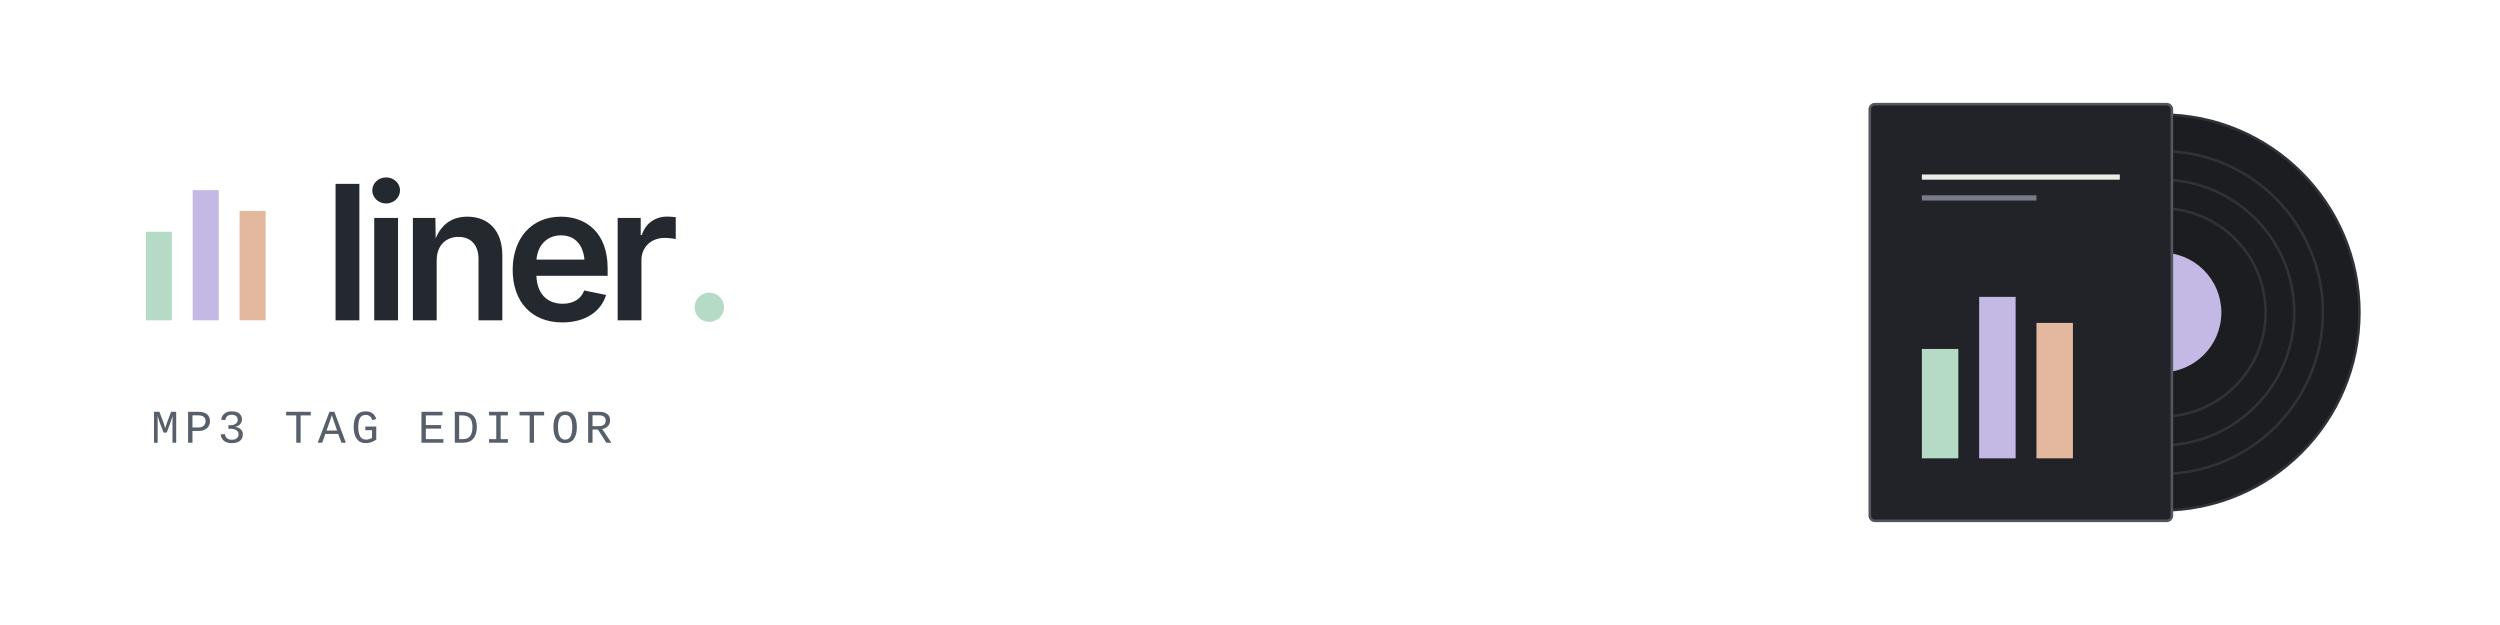
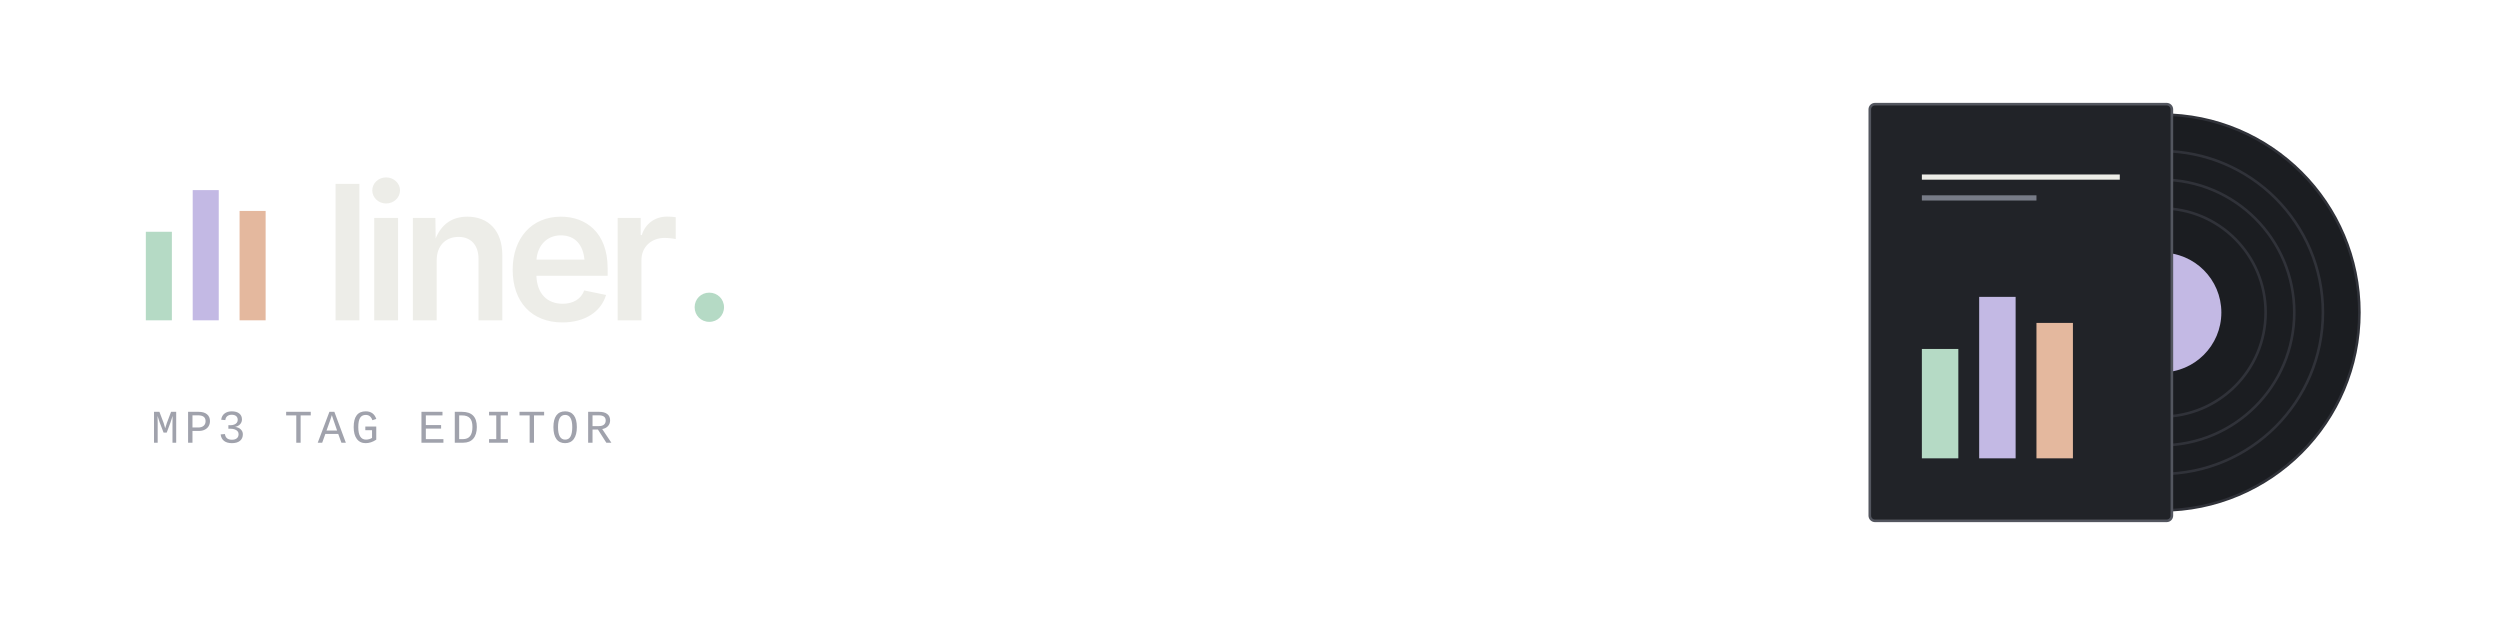
<svg xmlns="http://www.w3.org/2000/svg" width="960" height="240" aria-labelledby="title description" viewBox="0 0 960 240">
-   <style>@media (prefers-color-scheme: dark) { .brand { fill: #edede8; } .subtitle { fill: #a0a2ac; } }</style>
  <path fill="#b5dac5" d="M56 89h10v34H56z" />
  <path fill="#c3b9e4" d="M74 73h10v50H74z" />
  <path fill="#e4b89e" d="M92 81h10v42H92z" />
-   <text class="brand" x="68" y="58" fill="#24292f" font-family="Inter, Segoe UI, Arial, sans-serif" font-size="72" font-weight="600" letter-spacing="-4" transform="translate(56 65)">liner<tspan fill="#b5dac5">.</tspan>
+   <text x="68" y="58" fill="#edede8" font-family="Inter, Segoe UI, Arial, sans-serif" font-size="72" font-weight="600" letter-spacing="-4" transform="translate(56 65)">liner<tspan fill="#b5dac5">.</tspan>
  </text>
-   <text class="subtitle" x="58" y="170" fill="#57606a" font-family="Consolas, Liberation Mono, monospace" font-size="18" letter-spacing="2">MP3 TAG EDITOR</text>
+   <text x="58" y="170" fill="#a0a2ac" font-family="Consolas, Liberation Mono, monospace" font-size="18" letter-spacing="2">MP3 TAG EDITOR</text>
  <g transform="translate(718 40)">
    <circle cx="112" cy="80" r="76" fill="#1b1d21" stroke="#303239" />
    <g fill="none" stroke="#303239">
      <circle cx="112" cy="80" r="62" />
      <circle cx="112" cy="80" r="51" />
      <circle cx="112" cy="80" r="40" />
    </g>
    <circle cx="112" cy="80" r="23" fill="#c3b9e4" />
    <circle cx="112" cy="80" r="4" fill="#141518" />
    <rect width="116" height="160" fill="#212328" stroke="#53565f" rx="2" />
    <path stroke="#edede8" stroke-width="2" d="M20 28h76" />
    <path stroke="#777b87" stroke-width="2" d="M20 36h44" />
    <path fill="#b5dac5" d="M20 94h14v42H20z" />
    <path fill="#c3b9e4" d="M42 74h14v62H42z" />
    <path fill="#e4b89e" d="M64 84h14v52H64z" />
  </g>
</svg>
